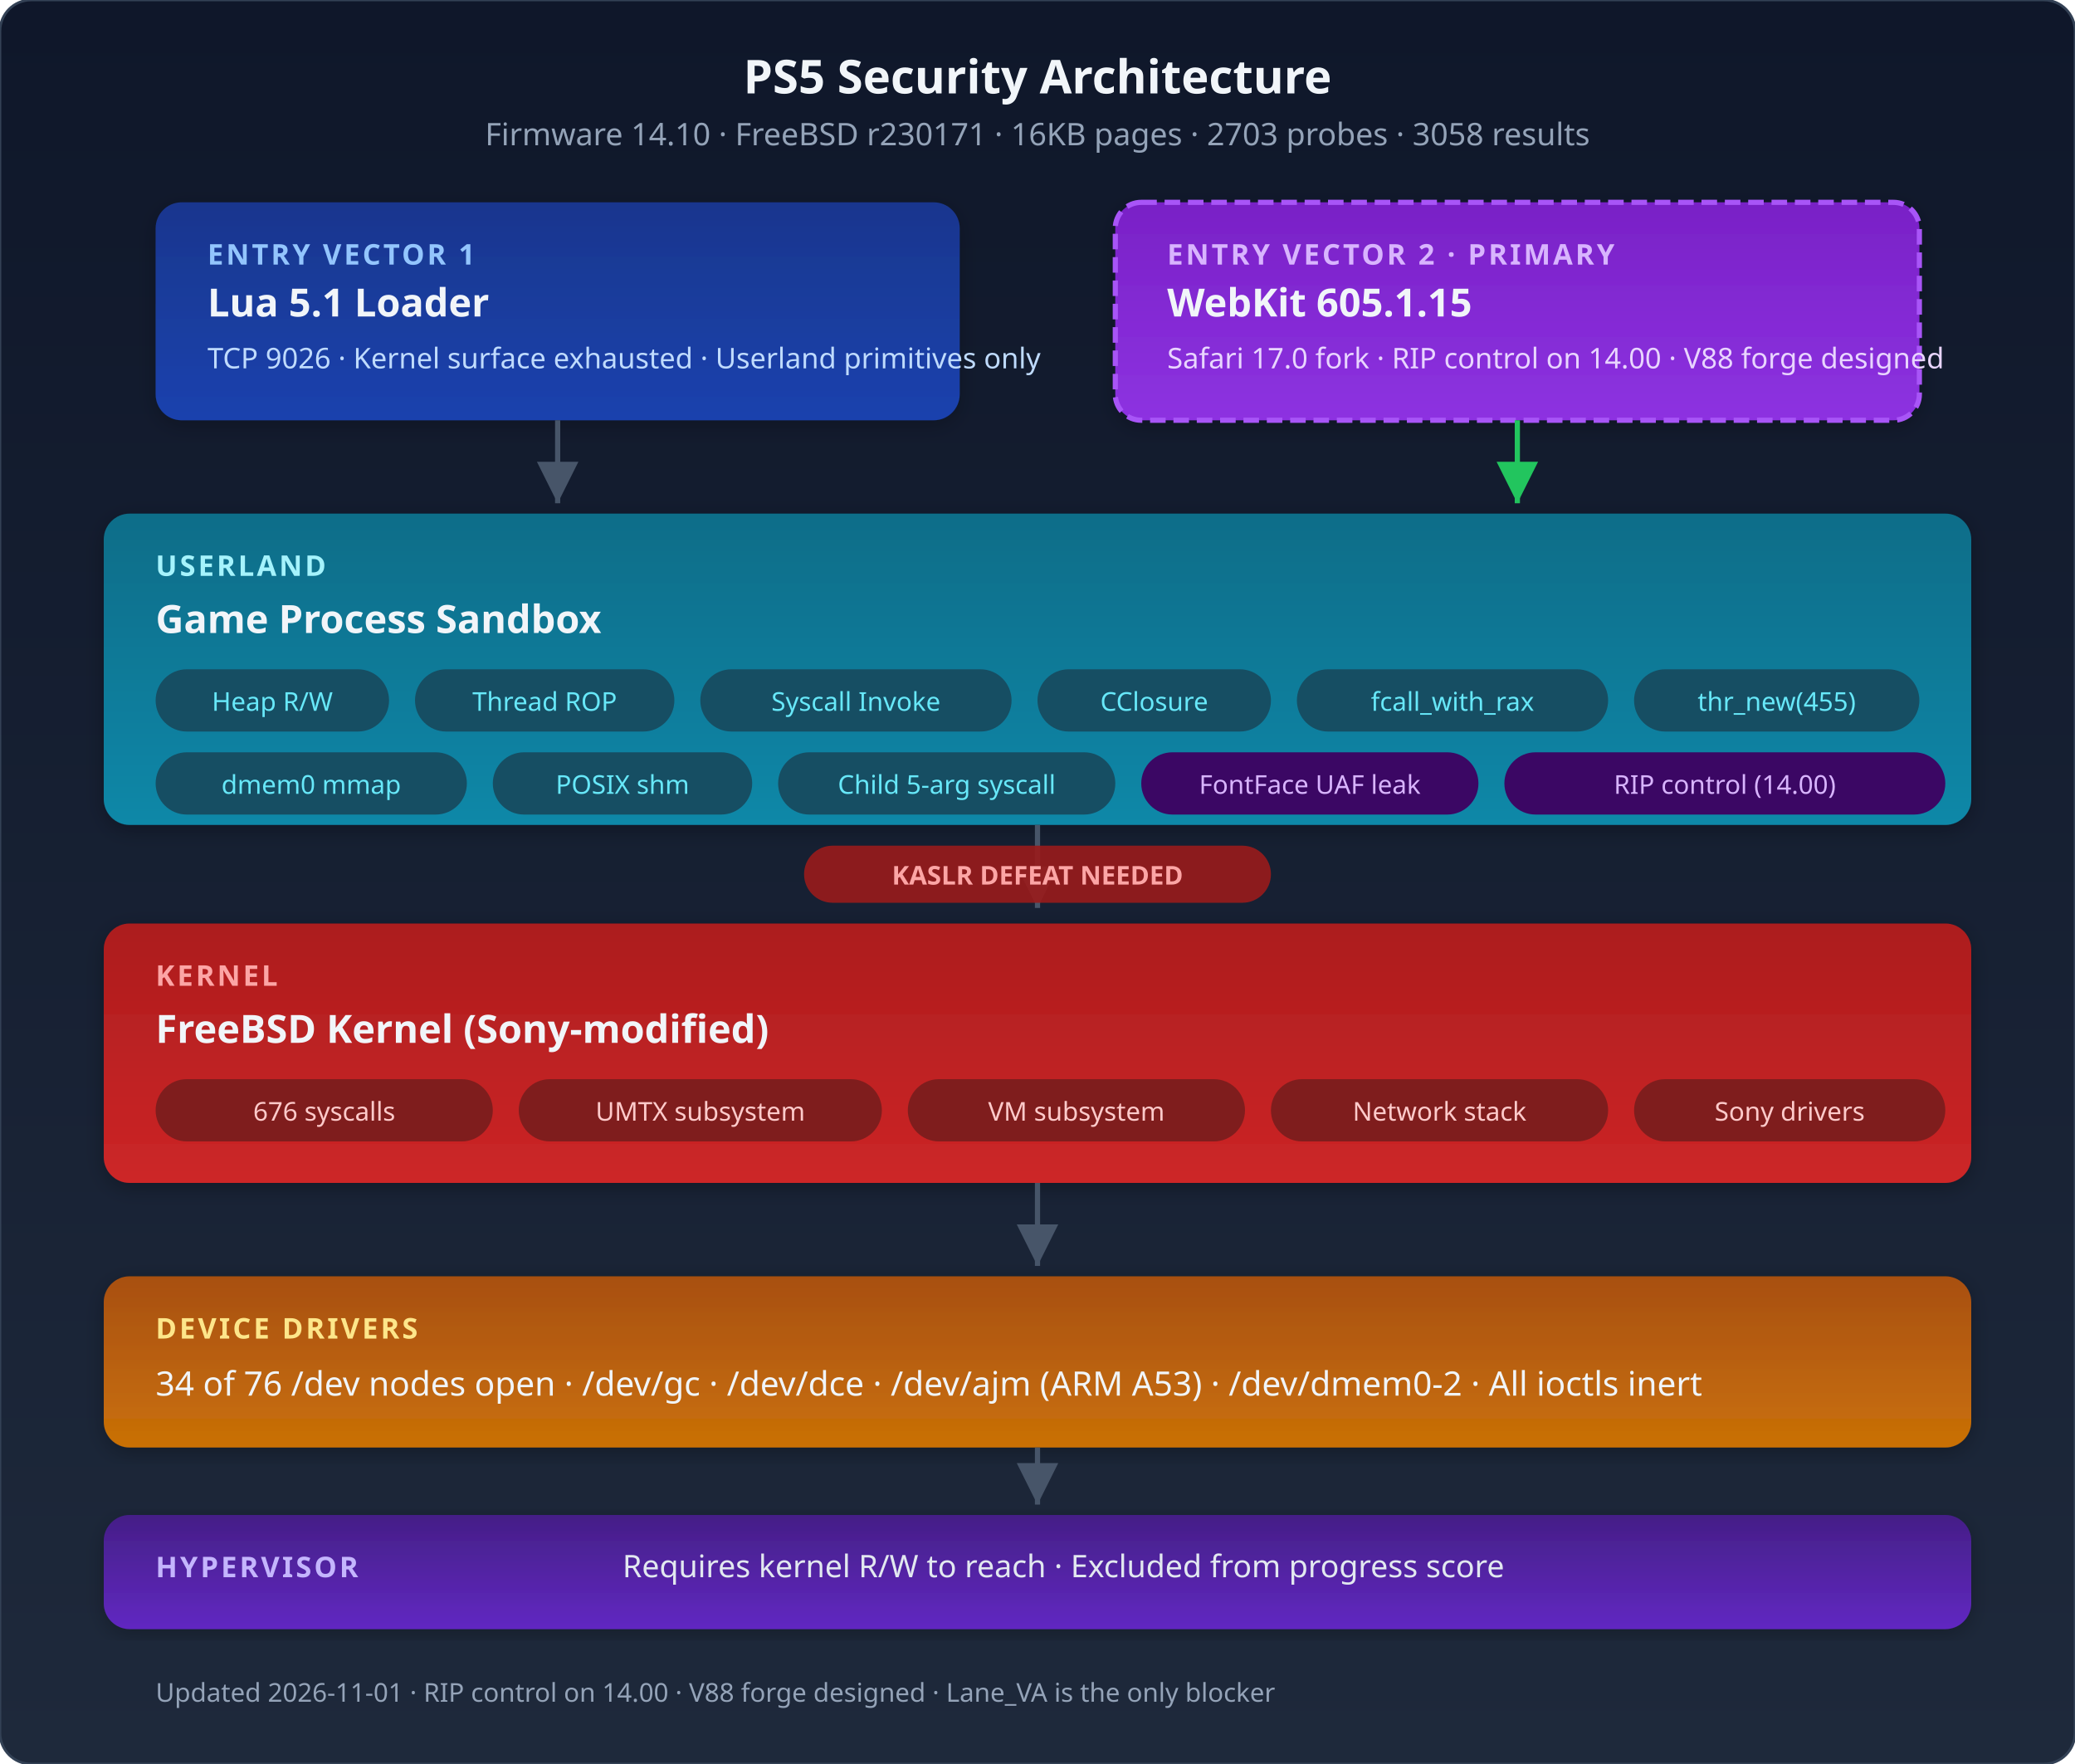
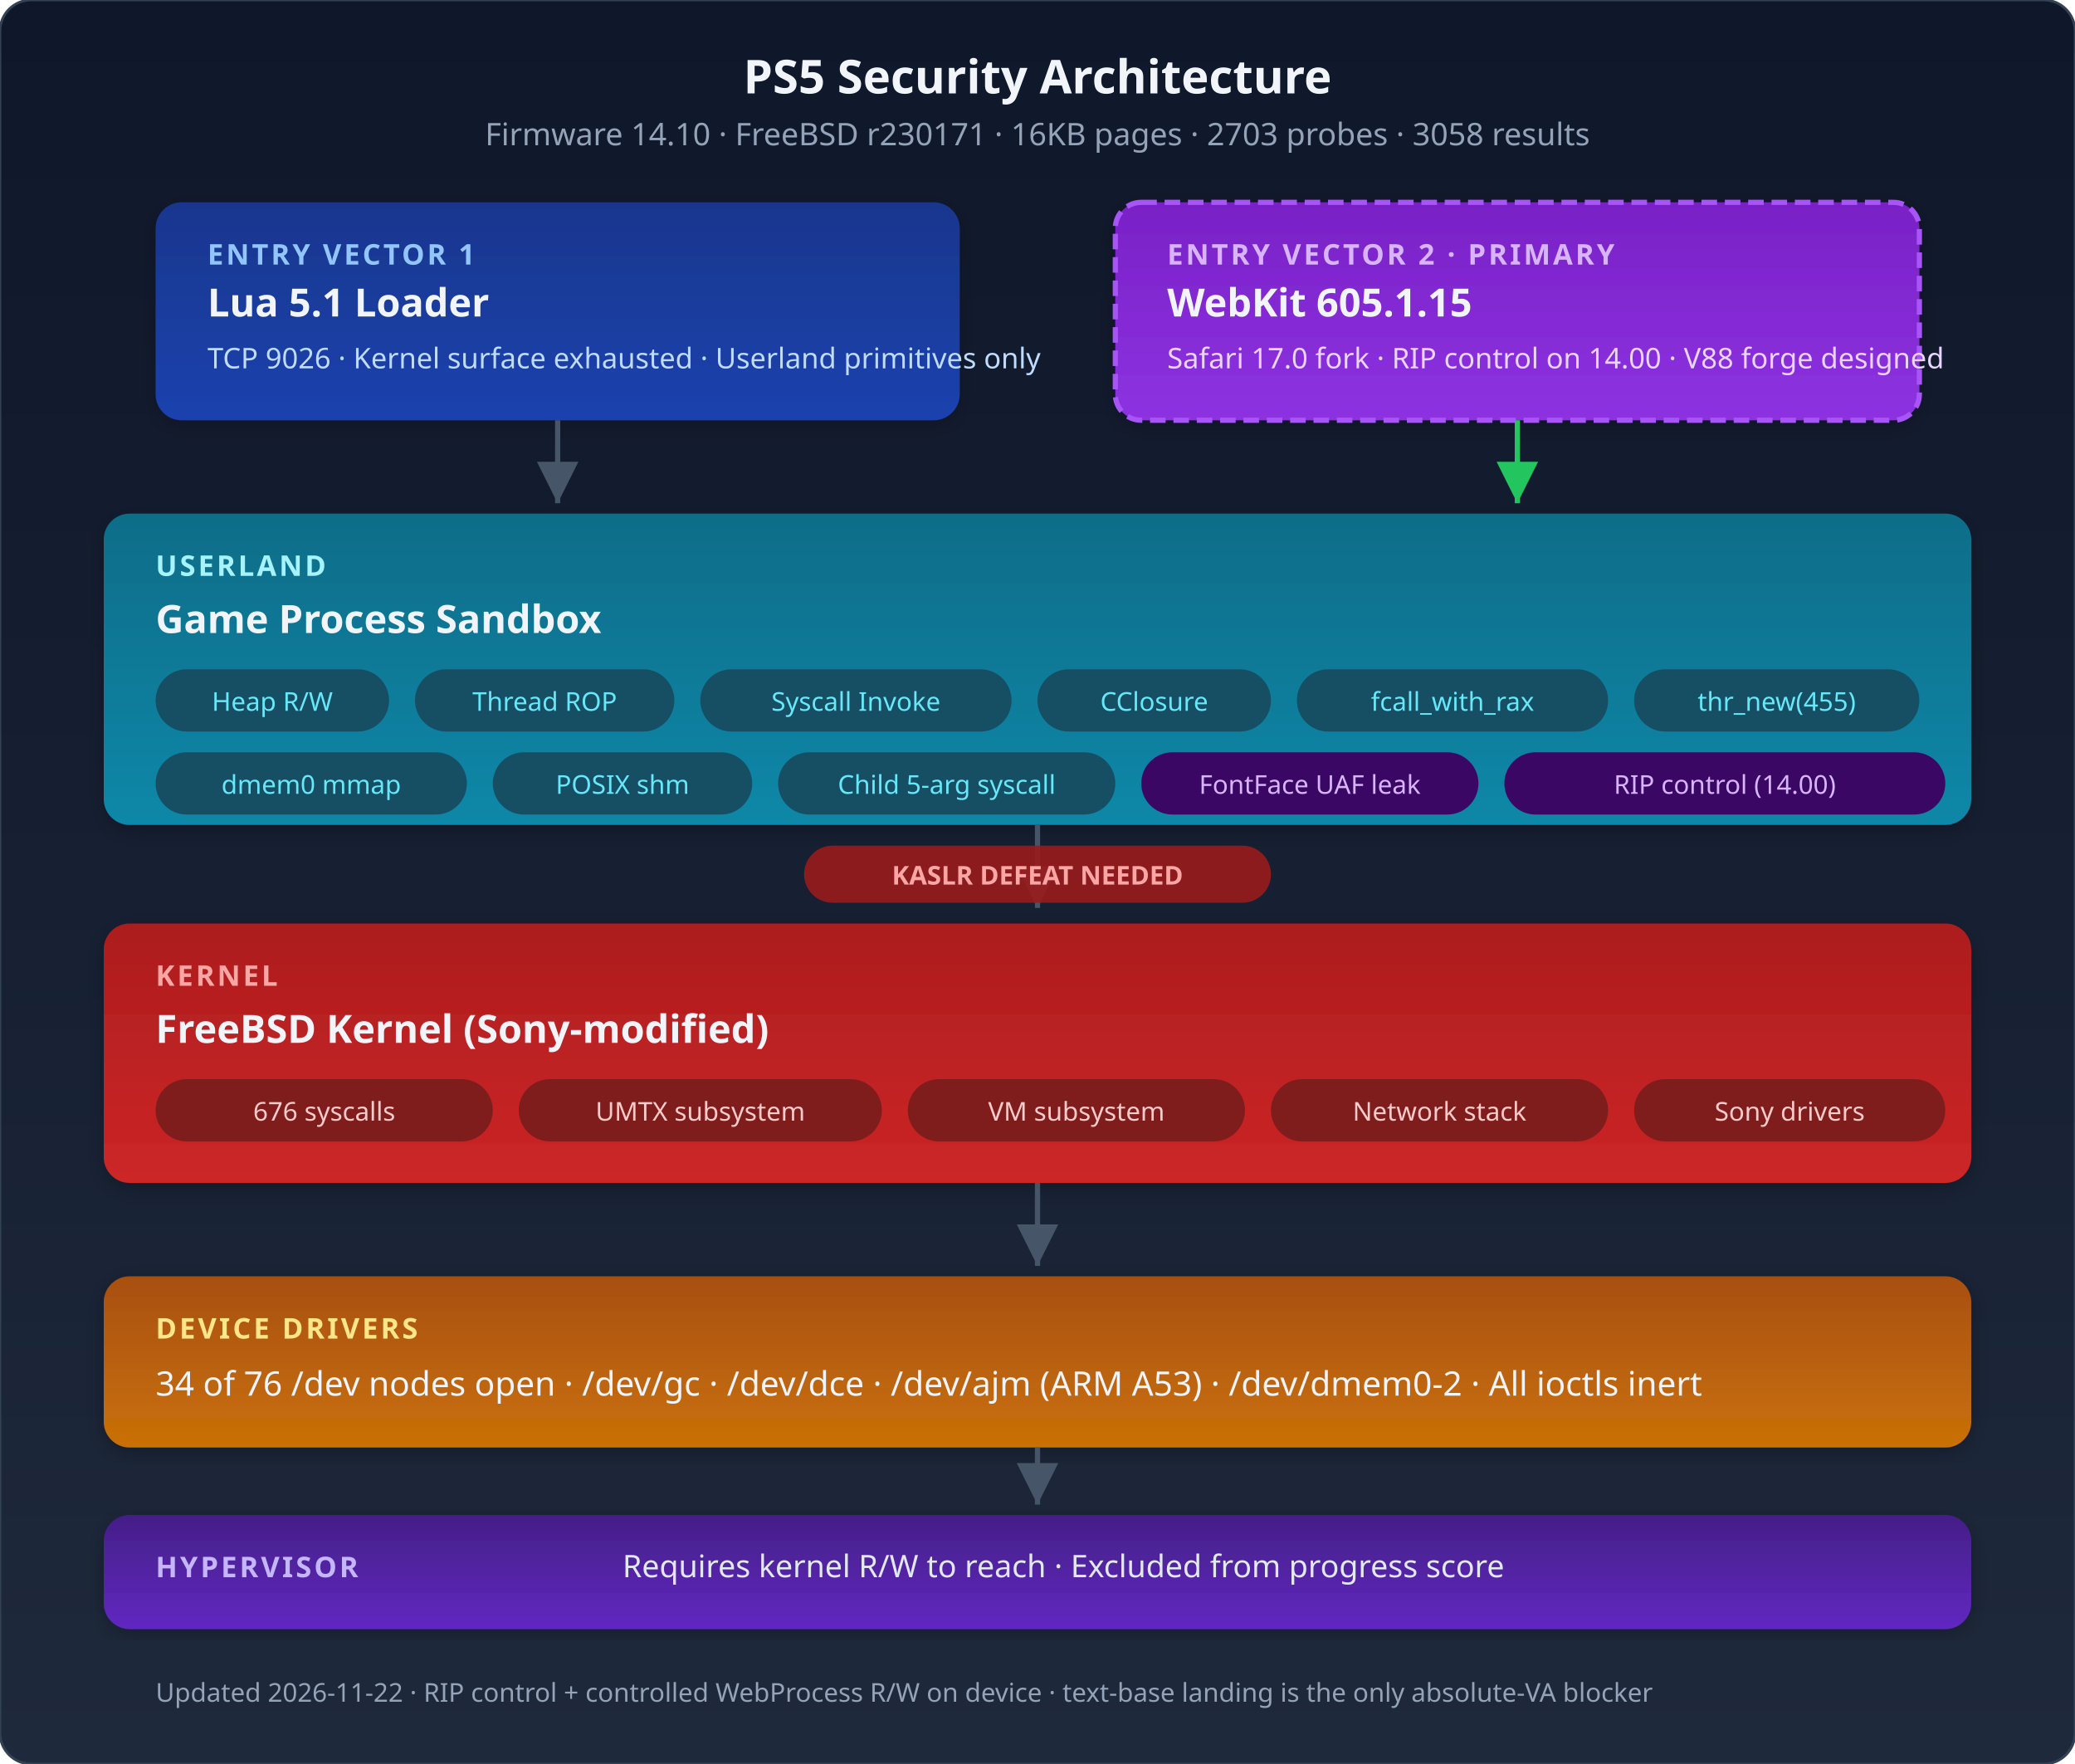
<svg xmlns="http://www.w3.org/2000/svg" width="800" height="680" viewBox="0 0 800 680">
  <defs>
    <linearGradient id="bg" x1="0" y1="0" x2="0" y2="1">
      <stop offset="0%" stop-color="#0f172a" />
      <stop offset="100%" stop-color="#1e293b" />
    </linearGradient>
    <linearGradient id="entry1" x1="0" y1="0" x2="0" y2="1">
      <stop offset="0%" stop-color="#1e40af" />
      <stop offset="100%" stop-color="#1d4ed8" />
    </linearGradient>
    <linearGradient id="entry2" x1="0" y1="0" x2="0" y2="1">
      <stop offset="0%" stop-color="#7e22ce" />
      <stop offset="100%" stop-color="#9333ea" />
    </linearGradient>
    <linearGradient id="user" x1="0" y1="0" x2="0" y2="1">
      <stop offset="0%" stop-color="#0e7490" />
      <stop offset="100%" stop-color="#0891b2" />
    </linearGradient>
    <linearGradient id="kern" x1="0" y1="0" x2="0" y2="1">
      <stop offset="0%" stop-color="#b91c1c" />
      <stop offset="100%" stop-color="#dc2626" />
    </linearGradient>
    <linearGradient id="drv" x1="0" y1="0" x2="0" y2="1">
      <stop offset="0%" stop-color="#b45309" />
      <stop offset="100%" stop-color="#d97706" />
    </linearGradient>
    <linearGradient id="hyp" x1="0" y1="0" x2="0" y2="1">
      <stop offset="0%" stop-color="#4c1d95" />
      <stop offset="100%" stop-color="#6d28d9" />
    </linearGradient>
    <filter id="shadow">
      <feDropShadow dx="0" dy="2" stdDeviation="4" flood-color="#000" flood-opacity="0.3" />
    </filter>
    <marker id="arrow" viewBox="0 0 10 10" refX="10" refY="5" markerWidth="8" markerHeight="8" orient="auto-start-reverse">
      <path d="M 0 0 L 10 5 L 0 10 z" fill="#475569" />
    </marker>
    <marker id="arrow-green" viewBox="0 0 10 10" refX="10" refY="5" markerWidth="8" markerHeight="8" orient="auto-start-reverse">
      <path d="M 0 0 L 10 5 L 0 10 z" fill="#22c55e" />
    </marker>
  </defs>
  <rect width="800" height="680" rx="12" fill="url(#bg)" stroke="#334155" stroke-width="1" />
  <text x="400" y="36" text-anchor="middle" font-family="'Segoe UI',system-ui,sans-serif" font-size="18" font-weight="700" fill="#f1f5f9">PS5 Security Architecture</text>
  <text x="400" y="56" text-anchor="middle" font-family="'Segoe UI',system-ui,sans-serif" font-size="12" fill="#94a3b8">Firmware 14.10 · FreeBSD r230171 · 16KB pages · 2703 probes · 3058 results</text>
  <rect x="60" y="78" width="310" height="84" rx="10" fill="url(#entry1)" filter="url(#shadow)" opacity="0.75" />
  <text x="80" y="102" font-family="'Segoe UI',system-ui,sans-serif" font-size="11" font-weight="600" fill="#93c5fd" letter-spacing="1">ENTRY VECTOR 1</text>
  <text x="80" y="122" font-family="'Segoe UI',system-ui,sans-serif" font-size="15" font-weight="700" fill="#f1f5f9">Lua 5.1 Loader</text>
  <text x="80" y="142" font-family="'Segoe UI',system-ui,sans-serif" font-size="11" fill="#bfdbfe">TCP 9026 · Kernel surface exhausted · Userland primitives only</text>
  <rect x="430" y="78" width="310" height="84" rx="10" fill="url(#entry2)" filter="url(#shadow)" opacity="0.95" />
  <rect x="430" y="78" width="310" height="84" rx="10" fill="none" stroke="#a855f7" stroke-width="2" stroke-dasharray="6 3" />
  <text x="450" y="102" font-family="'Segoe UI',system-ui,sans-serif" font-size="11" font-weight="600" fill="#d8b4fe" letter-spacing="1">ENTRY VECTOR 2 · PRIMARY</text>
  <text x="450" y="122" font-family="'Segoe UI',system-ui,sans-serif" font-size="15" font-weight="700" fill="#f1f5f9">WebKit 605.1.15</text>
  <text x="450" y="142" font-family="'Segoe UI',system-ui,sans-serif" font-size="11" fill="#e9d5ff">Safari 17.0 fork · RIP control on 14.00 · V88 forge designed</text>
  <line x1="215" y1="162" x2="215" y2="194" stroke="#475569" stroke-width="2" marker-end="url(#arrow)" />
  <line x1="585" y1="162" x2="585" y2="194" stroke="#22c55e" stroke-width="2" marker-end="url(#arrow-green)" />
  <rect x="40" y="198" width="720" height="120" rx="10" fill="url(#user)" filter="url(#shadow)" opacity="0.92" />
  <text x="60" y="222" font-family="'Segoe UI',system-ui,sans-serif" font-size="11" font-weight="600" fill="#a5f3fc" letter-spacing="1">USERLAND</text>
  <text x="60" y="244" font-family="'Segoe UI',system-ui,sans-serif" font-size="15" font-weight="700" fill="#f1f5f9">Game Process Sandbox</text>
  <rect x="60" y="258" width="90" height="24" rx="12" fill="#164e63" />
  <text x="105" y="274" text-anchor="middle" font-family="'Segoe UI',system-ui,sans-serif" font-size="10" fill="#67e8f9">Heap R/W</text>
  <rect x="160" y="258" width="100" height="24" rx="12" fill="#164e63" />
  <text x="210" y="274" text-anchor="middle" font-family="'Segoe UI',system-ui,sans-serif" font-size="10" fill="#67e8f9">Thread ROP</text>
  <rect x="270" y="258" width="120" height="24" rx="12" fill="#164e63" />
  <text x="330" y="274" text-anchor="middle" font-family="'Segoe UI',system-ui,sans-serif" font-size="10" fill="#67e8f9">Syscall Invoke</text>
  <rect x="400" y="258" width="90" height="24" rx="12" fill="#164e63" />
  <text x="445" y="274" text-anchor="middle" font-family="'Segoe UI',system-ui,sans-serif" font-size="10" fill="#67e8f9">CClosure</text>
  <rect x="500" y="258" width="120" height="24" rx="12" fill="#164e63" />
  <text x="560" y="274" text-anchor="middle" font-family="'Segoe UI',system-ui,sans-serif" font-size="10" fill="#67e8f9">fcall_with_rax</text>
  <rect x="630" y="258" width="110" height="24" rx="12" fill="#164e63" />
  <text x="685" y="274" text-anchor="middle" font-family="'Segoe UI',system-ui,sans-serif" font-size="10" fill="#67e8f9">thr_new(455)</text>
  <rect x="60" y="290" width="120" height="24" rx="12" fill="#164e63" />
  <text x="120" y="306" text-anchor="middle" font-family="'Segoe UI',system-ui,sans-serif" font-size="10" fill="#67e8f9">dmem0 mmap</text>
  <rect x="190" y="290" width="100" height="24" rx="12" fill="#164e63" />
  <text x="240" y="306" text-anchor="middle" font-family="'Segoe UI',system-ui,sans-serif" font-size="10" fill="#67e8f9">POSIX shm</text>
  <rect x="300" y="290" width="130" height="24" rx="12" fill="#164e63" />
  <text x="365" y="306" text-anchor="middle" font-family="'Segoe UI',system-ui,sans-serif" font-size="10" fill="#67e8f9">Child 5-arg syscall</text>
  <rect x="440" y="290" width="130" height="24" rx="12" fill="#3b0764" />
  <text x="505" y="306" text-anchor="middle" font-family="'Segoe UI',system-ui,sans-serif" font-size="10" fill="#d8b4fe">FontFace UAF leak</text>
  <rect x="580" y="290" width="170" height="24" rx="12" fill="#3b0764" />
  <text x="665" y="306" text-anchor="middle" font-family="'Segoe UI',system-ui,sans-serif" font-size="10" fill="#d8b4fe">RIP control (14.00)</text>
  <line x1="400" y1="318" x2="400" y2="350" stroke="#475569" stroke-width="2" marker-end="url(#arrow)" />
  <rect x="310" y="326" width="180" height="22" rx="11" fill="#991b1b" opacity="0.9" />
  <text x="400" y="341" text-anchor="middle" font-family="'Segoe UI',system-ui,sans-serif" font-size="10" font-weight="700" fill="#fca5a5">KASLR DEFEAT NEEDED</text>
  <rect x="40" y="356" width="720" height="100" rx="10" fill="url(#kern)" filter="url(#shadow)" opacity="0.92" />
  <text x="60" y="380" font-family="'Segoe UI',system-ui,sans-serif" font-size="11" font-weight="600" fill="#fca5a5" letter-spacing="1">KERNEL</text>
  <text x="60" y="402" font-family="'Segoe UI',system-ui,sans-serif" font-size="15" font-weight="700" fill="#f1f5f9">FreeBSD Kernel (Sony-modified)</text>
  <rect x="60" y="416" width="130" height="24" rx="12" fill="#7f1d1d" />
  <text x="125" y="432" text-anchor="middle" font-family="'Segoe UI',system-ui,sans-serif" font-size="10" fill="#fecaca">676 syscalls</text>
  <rect x="200" y="416" width="140" height="24" rx="12" fill="#7f1d1d" />
  <text x="270" y="432" text-anchor="middle" font-family="'Segoe UI',system-ui,sans-serif" font-size="10" fill="#fecaca">UMTX subsystem</text>
  <rect x="350" y="416" width="130" height="24" rx="12" fill="#7f1d1d" />
  <text x="415" y="432" text-anchor="middle" font-family="'Segoe UI',system-ui,sans-serif" font-size="10" fill="#fecaca">VM subsystem</text>
  <rect x="490" y="416" width="130" height="24" rx="12" fill="#7f1d1d" />
  <text x="555" y="432" text-anchor="middle" font-family="'Segoe UI',system-ui,sans-serif" font-size="10" fill="#fecaca">Network stack</text>
  <rect x="630" y="416" width="120" height="24" rx="12" fill="#7f1d1d" />
  <text x="690" y="432" text-anchor="middle" font-family="'Segoe UI',system-ui,sans-serif" font-size="10" fill="#fecaca">Sony drivers</text>
  <line x1="400" y1="456" x2="400" y2="488" stroke="#475569" stroke-width="2" marker-end="url(#arrow)" />
  <rect x="40" y="492" width="720" height="66" rx="10" fill="url(#drv)" filter="url(#shadow)" opacity="0.92" />
  <text x="60" y="516" font-family="'Segoe UI',system-ui,sans-serif" font-size="11" font-weight="600" fill="#fde68a" letter-spacing="1">DEVICE DRIVERS</text>
  <text x="60" y="538" font-family="'Segoe UI',system-ui,sans-serif" font-size="13" fill="#f1f5f9">34 of 76 /dev nodes open · /dev/gc · /dev/dce · /dev/ajm (ARM A53) · /dev/dmem0-2 · All ioctls inert</text>
  <line x1="400" y1="558" x2="400" y2="580" stroke="#475569" stroke-width="2" marker-end="url(#arrow)" />
  <rect x="40" y="584" width="720" height="44" rx="10" fill="url(#hyp)" filter="url(#shadow)" opacity="0.85" />
  <text x="60" y="608" font-family="'Segoe UI',system-ui,sans-serif" font-size="11" font-weight="600" fill="#c4b5fd" letter-spacing="1">HYPERVISOR</text>
  <text x="240" y="608" font-family="'Segoe UI',system-ui,sans-serif" font-size="12" fill="#e2e8f0">Requires kernel R/W to reach · Excluded from progress score</text>
-   <text x="60" y="656" font-family="'Segoe UI',system-ui,sans-serif" font-size="10" fill="#94a3b8">Updated 2026-11-01 · RIP control on 14.00 · V88 forge designed · Lane_VA is the only blocker</text>
+   <text x="60" y="656" font-family="'Segoe UI',system-ui,sans-serif" font-size="10" fill="#94a3b8">Updated 2026-11-22 · RIP control + controlled WebProcess R/W on device · text-base landing is the only absolute-VA blocker</text>
</svg>
